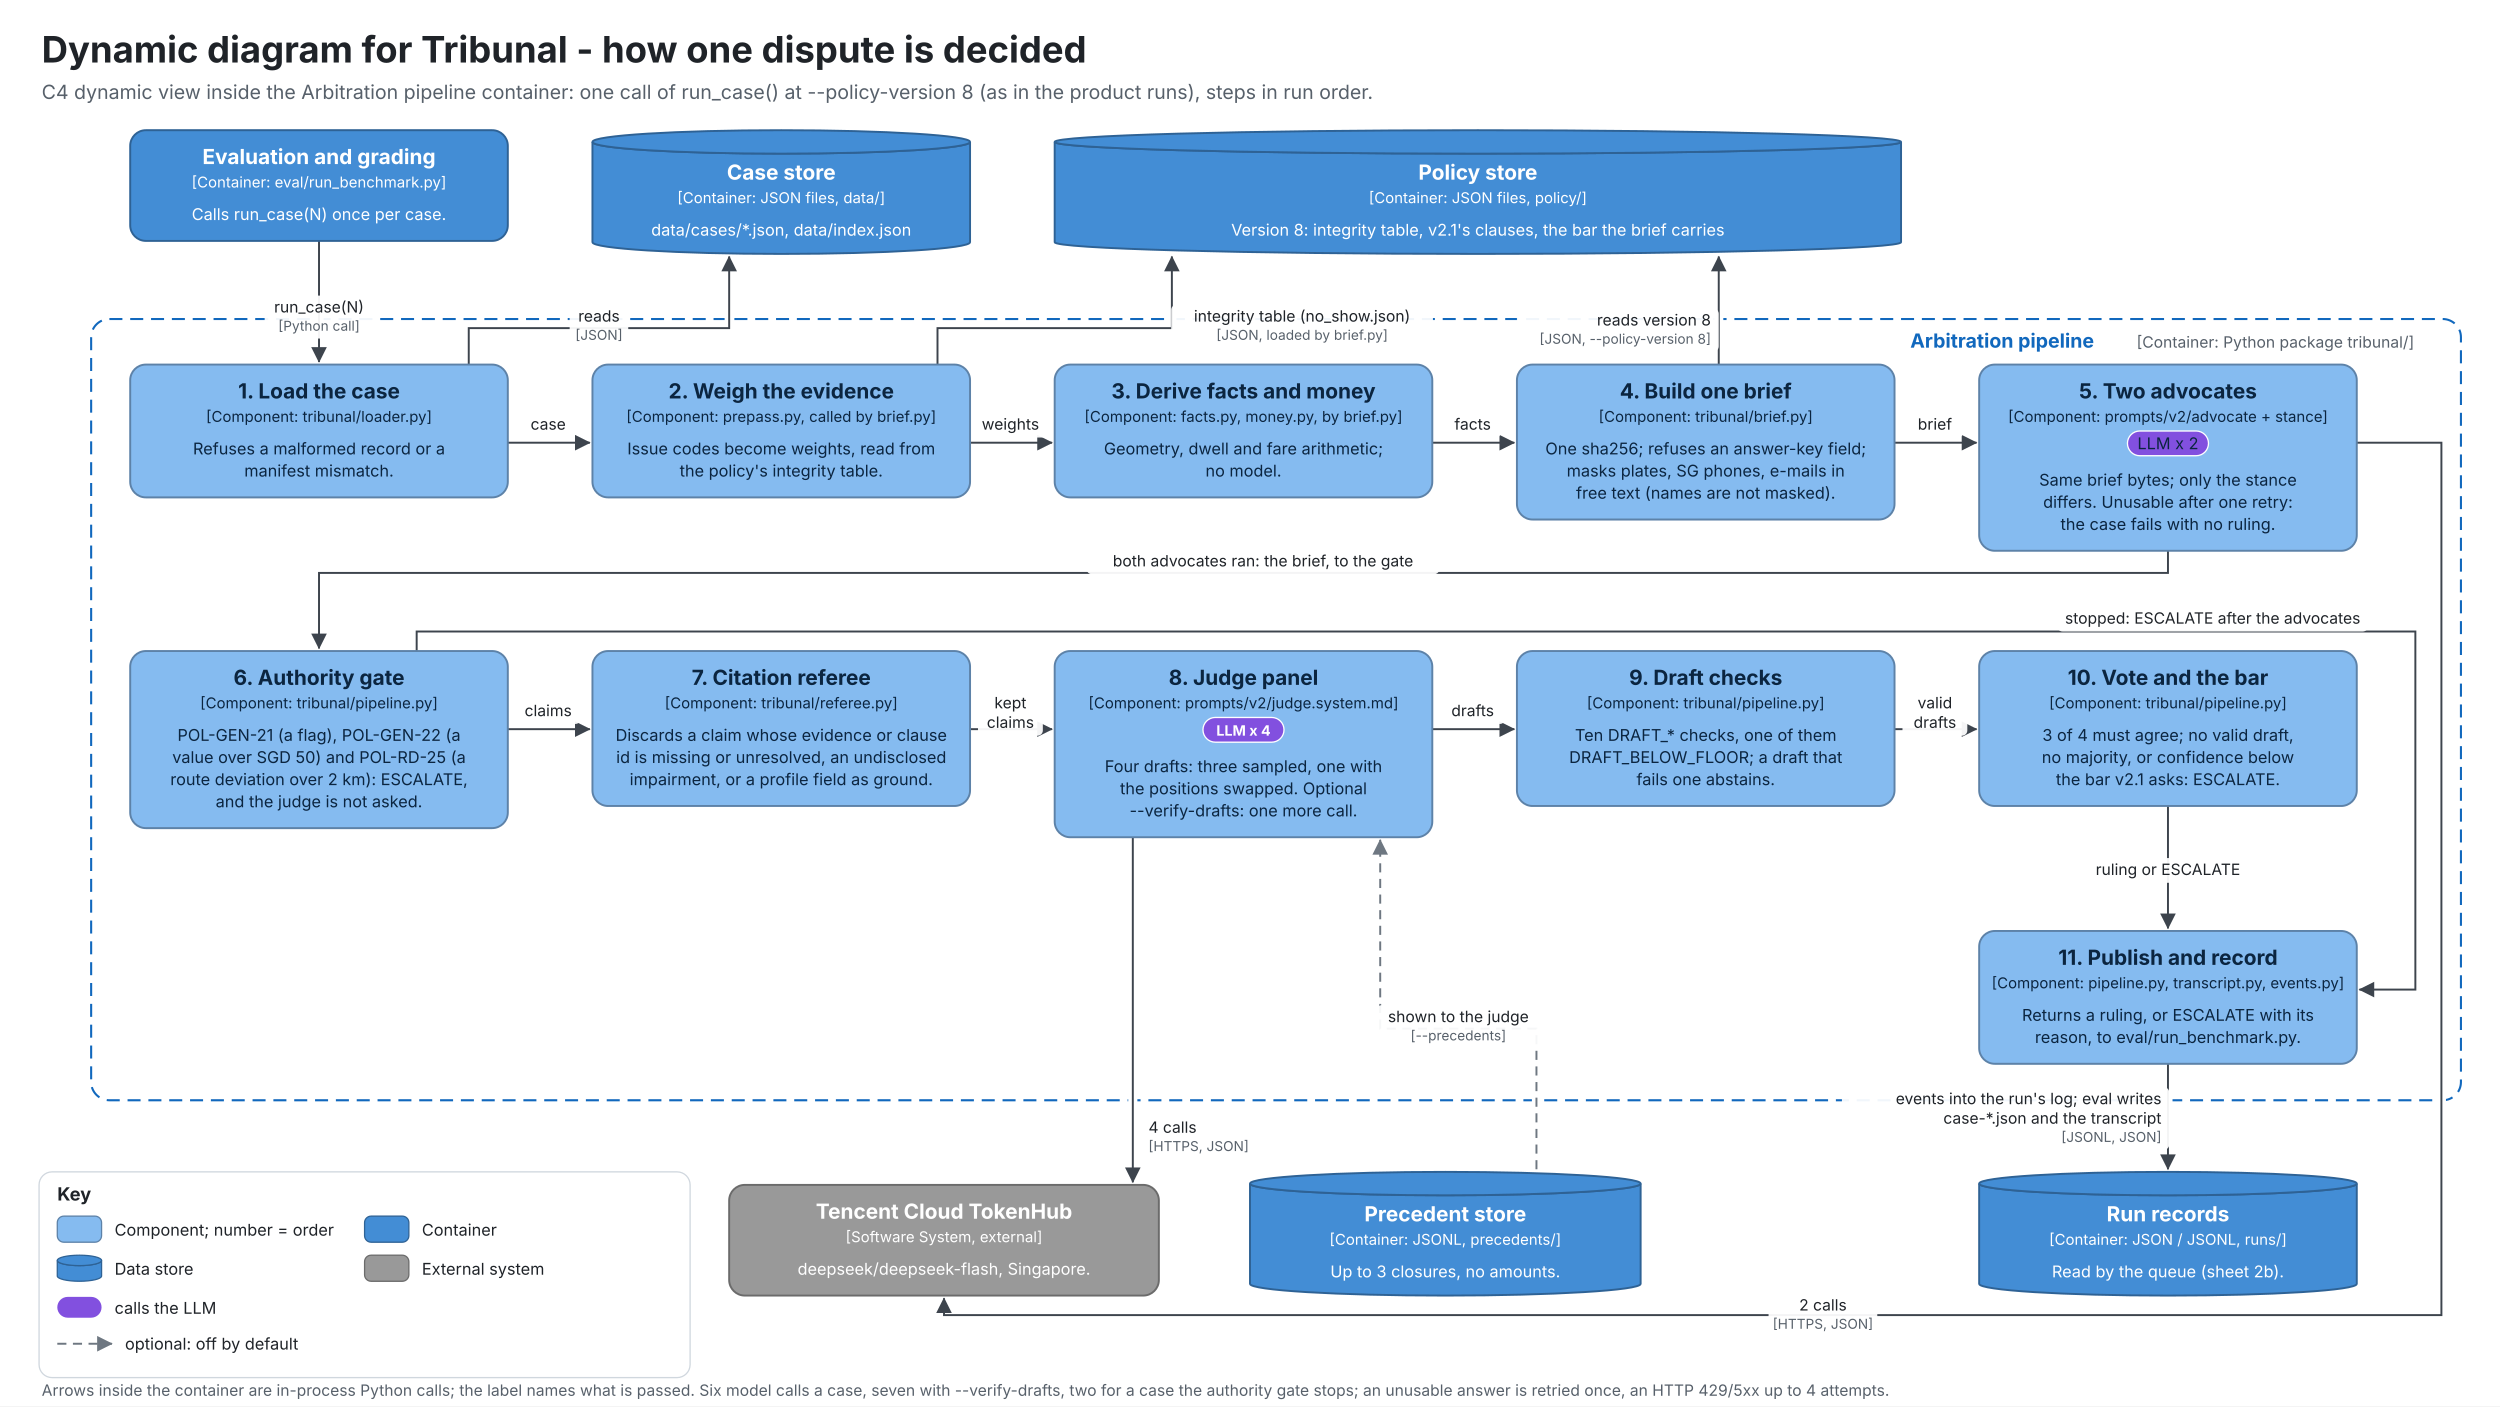
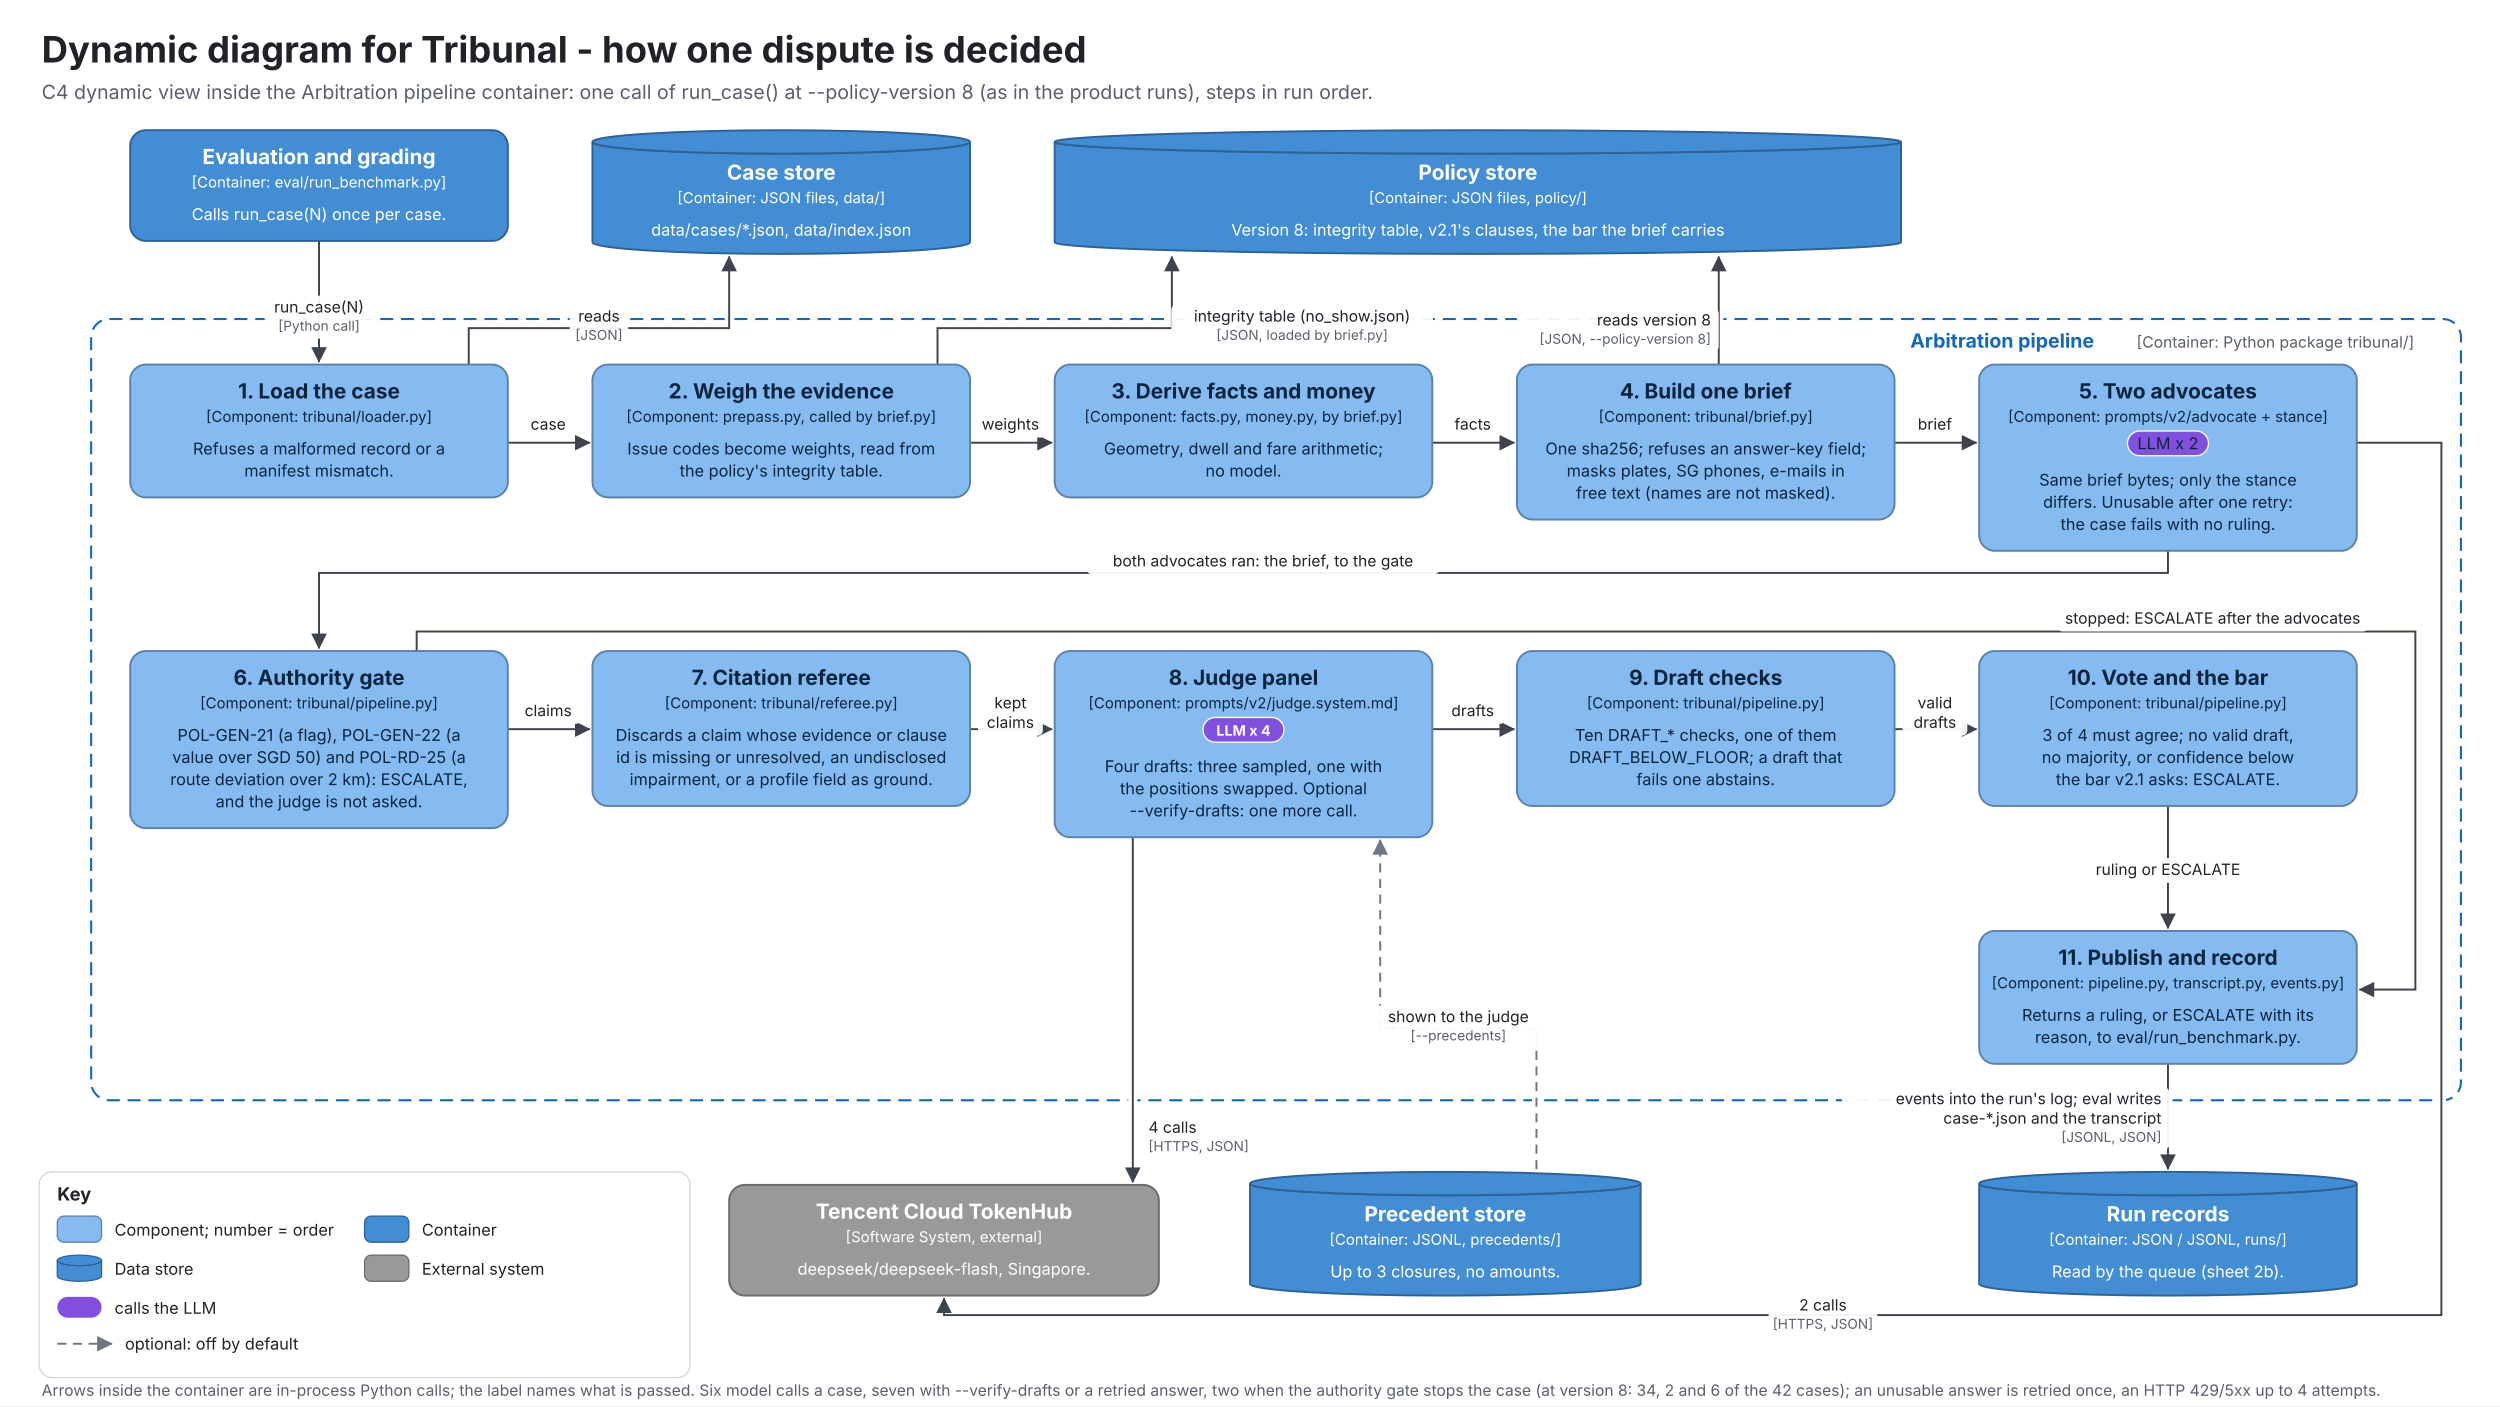
<svg xmlns="http://www.w3.org/2000/svg" viewBox="0 0 1920 1080" width="1920" height="1080" font-family="Inter, Helvetica, Arial, sans-serif">
  <defs>
    <marker id="a" viewBox="0 0 10 10" refX="9.5" refY="5" markerWidth="8" markerHeight="8" orient="auto">
      <path d="M0,0 L10,5 L0,10 Z" fill="#3D444D" />
    </marker>
    <marker id="ao" viewBox="0 0 10 10" refX="9.5" refY="5" markerWidth="8" markerHeight="8" orient="auto">
      <path d="M0,0 L10,5 L0,10 Z" fill="#6E7781" />
    </marker>
  </defs>
  <rect x="0" y="0" width="1920" height="1080" fill="#FFFFFF" />
  <text x="32" y="48" font-size="28" font-weight="bold" fill="#1F2328">Dynamic diagram for Tribunal - how one dispute is decided</text>
  <text x="32" y="76" font-size="15" fill="#57606A">C4 dynamic view inside the Arbitration pipeline container: one call of run_case() at --policy-version 8 (as in the product runs), steps in run order.</text>
  <rect x="70" y="245" width="1820" height="600" rx="14" fill="#FFFFFF" stroke="#1168BD" stroke-width="1.6" stroke-dasharray="10 6" />
  <text x="1467.08" y="267" font-size="15" fill="#1168BD" font-weight="bold">Arbitration pipeline</text>
  <text x="1640.9" y="267" font-size="12" fill="#57606A">[Container: Python package tribunal/]</text>
  <path d="M245,185 L245,278" fill="none" stroke="#FFFFFF" stroke-width="7" stroke-linejoin="round" />
  <path d="M245,185 L245,278" fill="none" stroke="#3D444D" stroke-width="1.5" marker-end="url(#a)" />
  <path d="M360,280 L360,252 L560,252 L560,197" fill="none" stroke="#FFFFFF" stroke-width="7" stroke-linejoin="round" />
  <path d="M360,280 L360,252 L560,252 L560,197" fill="none" stroke="#3D444D" stroke-width="1.5" marker-end="url(#a)" />
  <path d="M390,340 L453,340" fill="none" stroke="#FFFFFF" stroke-width="7" stroke-linejoin="round" />
  <path d="M390,340 L453,340" fill="none" stroke="#3D444D" stroke-width="1.5" marker-end="url(#a)" />
  <path d="M745,340 L808,340" fill="none" stroke="#FFFFFF" stroke-width="7" stroke-linejoin="round" />
  <path d="M745,340 L808,340" fill="none" stroke="#3D444D" stroke-width="1.5" marker-end="url(#a)" />
  <path d="M1100,340 L1163,340" fill="none" stroke="#FFFFFF" stroke-width="7" stroke-linejoin="round" />
  <path d="M1100,340 L1163,340" fill="none" stroke="#3D444D" stroke-width="1.5" marker-end="url(#a)" />
  <path d="M1455,340 L1518,340" fill="none" stroke="#FFFFFF" stroke-width="7" stroke-linejoin="round" />
  <path d="M1455,340 L1518,340" fill="none" stroke="#3D444D" stroke-width="1.5" marker-end="url(#a)" />
  <path d="M720,280 L720,252 L900,252 L900,197" fill="none" stroke="#FFFFFF" stroke-width="7" stroke-linejoin="round" />
  <path d="M720,280 L720,252 L900,252 L900,197" fill="none" stroke="#3D444D" stroke-width="1.5" marker-end="url(#a)" />
  <path d="M1320,280 L1320,197" fill="none" stroke="#FFFFFF" stroke-width="7" stroke-linejoin="round" />
  <path d="M1320,280 L1320,197" fill="none" stroke="#3D444D" stroke-width="1.5" marker-end="url(#a)" />
  <path d="M1665,423 L1665,440 L245,440 L245,498" fill="none" stroke="#FFFFFF" stroke-width="7" stroke-linejoin="round" />
  <path d="M1665,423 L1665,440 L245,440 L245,498" fill="none" stroke="#3D444D" stroke-width="1.5" marker-end="url(#a)" />
  <path d="M320,500 L320,485 L1855,485 L1855,760 L1812,760" fill="none" stroke="#FFFFFF" stroke-width="7" stroke-linejoin="round" />
  <path d="M320,500 L320,485 L1855,485 L1855,760 L1812,760" fill="none" stroke="#3D444D" stroke-width="1.5" marker-end="url(#a)" />
  <path d="M390,560 L453,560" fill="none" stroke="#FFFFFF" stroke-width="7" stroke-linejoin="round" />
  <path d="M390,560 L453,560" fill="none" stroke="#3D444D" stroke-width="1.5" marker-end="url(#a)" />
  <path d="M745,560 L808,560" fill="none" stroke="#FFFFFF" stroke-width="7" stroke-linejoin="round" />
  <path d="M745,560 L808,560" fill="none" stroke="#3D444D" stroke-width="1.5" marker-end="url(#a)" />
  <path d="M1100,560 L1163,560" fill="none" stroke="#FFFFFF" stroke-width="7" stroke-linejoin="round" />
  <path d="M1100,560 L1163,560" fill="none" stroke="#3D444D" stroke-width="1.5" marker-end="url(#a)" />
  <path d="M1455,560 L1518,560" fill="none" stroke="#FFFFFF" stroke-width="7" stroke-linejoin="round" />
  <path d="M1455,560 L1518,560" fill="none" stroke="#3D444D" stroke-width="1.5" marker-end="url(#a)" />
  <path d="M1665,619 L1665,713" fill="none" stroke="#FFFFFF" stroke-width="7" stroke-linejoin="round" />
  <path d="M1665,619 L1665,713" fill="none" stroke="#3D444D" stroke-width="1.5" marker-end="url(#a)" />
  <path d="M1665,817 L1665,898" fill="none" stroke="#FFFFFF" stroke-width="7" stroke-linejoin="round" />
  <path d="M1665,817 L1665,898" fill="none" stroke="#3D444D" stroke-width="1.5" marker-end="url(#a)" />
  <path d="M1810,340 L1875,340 L1875,1010 L725,1010 L725,997" fill="none" stroke="#FFFFFF" stroke-width="7" stroke-linejoin="round" />
  <path d="M1810,340 L1875,340 L1875,1010 L725,1010 L725,997" fill="none" stroke="#3D444D" stroke-width="1.5" marker-end="url(#a)" />
  <path d="M870,643 L870,908" fill="none" stroke="#FFFFFF" stroke-width="7" stroke-linejoin="round" />
  <path d="M870,643 L870,908" fill="none" stroke="#3D444D" stroke-width="1.5" marker-end="url(#a)" />
  <path d="M1180,898 L1180,790 L1060,790 L1060,645" fill="none" stroke="#FFFFFF" stroke-width="7" stroke-linejoin="round" />
  <path d="M1180,898 L1180,790 L1060,790 L1060,645" fill="none" stroke="#6E7781" stroke-width="1.5" stroke-dasharray="7 5" marker-end="url(#ao)" />
  <rect x="30" y="900" width="500" height="158" rx="10" fill="#FFFFFF" stroke="#D0D7DE" />
  <text x="44" y="922" font-size="14" fill="#1F2328" font-weight="bold">Key</text>
  <rect x="44" y="934" width="34" height="20" rx="5" fill="#85BBF0" stroke="#5D82A8" />
  <text x="88" y="949" font-size="12.5" fill="#1F2328">Component; number = order</text>
  <rect x="280" y="934" width="34" height="20" rx="5" fill="#438DD5" stroke="#2E6295" />
  <text x="324" y="949" font-size="12.5" fill="#1F2328">Container</text>
  <path d="M44,968 a17,4 0 0 0 34,0 v12 a17,4 0 0 1 -34,0 z" fill="#438DD5" stroke="#2E6295" />
  <ellipse cx="61" cy="968" rx="17" ry="4" fill="#438DD5" stroke="#2E6295" />
  <text x="88" y="979" font-size="12.5" fill="#1F2328">Data store</text>
  <rect x="280" y="964" width="34" height="20" rx="5" fill="#999999" stroke="#6B6B6B" />
  <text x="324" y="979" font-size="12.5" fill="#1F2328">External system</text>
  <rect x="44" y="996" width="34" height="16" rx="8" fill="#8250DF" />
  <text x="88" y="1009" font-size="12.5" fill="#1F2328">calls the LLM</text>
  <path d="M44,1032 L86,1032" stroke="#6E7781" stroke-width="1.5" stroke-dasharray="7 5" marker-end="url(#ao)" />
  <text x="96" y="1036.5" font-size="12.5" fill="#1F2328">optional: off by default</text>
  <rect id="evalc" x="100" y="100" width="290" height="85" rx="12" fill="#438DD5" stroke="#2E6295" stroke-width="1.5" />
  <path d="M455,109 a145,9 0 0 0 290,0 v77 a145,9 0 0 1 -290,0 z" fill="#438DD5" stroke="#2E6295" stroke-width="1.5" />
  <ellipse cx="600" cy="109" rx="145" ry="9" fill="#438DD5" stroke="#2E6295" stroke-width="1.5" />
  <rect id="case" x="455" y="100" width="290" height="95" fill="none" stroke="none" />
  <path d="M810,109 a325,9 0 0 0 650,0 v77 a325,9 0 0 1 -650,0 z" fill="#438DD5" stroke="#2E6295" stroke-width="1.5" />
  <ellipse cx="1135" cy="109" rx="325" ry="9" fill="#438DD5" stroke="#2E6295" stroke-width="1.5" />
  <rect id="pol" x="810" y="100" width="650" height="95" fill="none" stroke="none" />
  <rect id="s1" x="100" y="280" width="290" height="102" rx="12" fill="#85BBF0" stroke="#5D82A8" stroke-width="1.5" />
  <rect id="s2" x="455" y="280" width="290" height="102" rx="12" fill="#85BBF0" stroke="#5D82A8" stroke-width="1.5" />
  <rect id="s3" x="810" y="280" width="290" height="102" rx="12" fill="#85BBF0" stroke="#5D82A8" stroke-width="1.5" />
  <rect id="s4" x="1165" y="280" width="290" height="119" rx="12" fill="#85BBF0" stroke="#5D82A8" stroke-width="1.5" />
  <rect id="s5" x="1520" y="280" width="290" height="143" rx="12" fill="#85BBF0" stroke="#5D82A8" stroke-width="1.5" />
  <rect id="s6" x="100" y="500" width="290" height="136" rx="12" fill="#85BBF0" stroke="#5D82A8" stroke-width="1.5" />
  <rect x="1633.875" y="331" width="62.25" height="19" rx="9.5" fill="#8250DF" stroke="#FFFFFF" stroke-width="1" />
  <rect id="s7" x="455" y="500" width="290" height="119" rx="12" fill="#85BBF0" stroke="#5D82A8" stroke-width="1.5" />
  <rect id="s8" x="810" y="500" width="290" height="143" rx="12" fill="#85BBF0" stroke="#5D82A8" stroke-width="1.5" />
  <rect x="923.875" y="551" width="62.25" height="19" rx="9.5" fill="#8250DF" stroke="#FFFFFF" stroke-width="1" />
  <rect id="s9" x="1165" y="500" width="290" height="119" rx="12" fill="#85BBF0" stroke="#5D82A8" stroke-width="1.5" />
  <rect id="s10" x="1520" y="500" width="290" height="119" rx="12" fill="#85BBF0" stroke="#5D82A8" stroke-width="1.5" />
  <rect id="s11" x="1520" y="715" width="290" height="102" rx="12" fill="#85BBF0" stroke="#5D82A8" stroke-width="1.5" />
  <rect id="hub" x="560" y="910" width="330" height="85" rx="12" fill="#999999" stroke="#6B6B6B" stroke-width="1.5" />
  <path d="M960,909 a150,9 0 0 0 300,0 v77 a150,9 0 0 1 -300,0 z" fill="#438DD5" stroke="#2E6295" stroke-width="1.5" />
  <ellipse cx="1110" cy="909" rx="150" ry="9" fill="#438DD5" stroke="#2E6295" stroke-width="1.5" />
  <rect id="prec" x="960" y="900" width="300" height="95" fill="none" stroke="none" />
  <path d="M1520,909 a145,9 0 0 0 290,0 v77 a145,9 0 0 1 -290,0 z" fill="#438DD5" stroke="#2E6295" stroke-width="1.5" />
  <ellipse cx="1665" cy="909" rx="145" ry="9" fill="#438DD5" stroke="#2E6295" stroke-width="1.5" />
  <rect id="runs" x="1520" y="900" width="290" height="95" fill="none" stroke="none" />
  <text x="245" y="126" font-size="16" fill="#FFFFFF" font-weight="bold" text-anchor="middle" data-box="evalc">Evaluation and grading</text>
  <text x="245" y="144" font-size="11.5" fill="#FFFFFF" text-anchor="middle" data-box="evalc">[Container: eval/run_benchmark.py]</text>
  <text x="245" y="169" font-size="12.5" fill="#FFFFFF" text-anchor="middle" data-box="evalc">Calls run_case(N) once per case.</text>
  <text x="600" y="138" font-size="16" fill="#FFFFFF" font-weight="bold" text-anchor="middle" data-box="case">Case store</text>
  <text x="600" y="156" font-size="11.5" fill="#FFFFFF" text-anchor="middle" data-box="case">[Container: JSON files, data/]</text>
  <text x="600" y="181" font-size="12.5" fill="#FFFFFF" text-anchor="middle" data-box="case">data/cases/*.json, data/index.json</text>
  <text x="1135" y="138" font-size="16" fill="#FFFFFF" font-weight="bold" text-anchor="middle" data-box="pol">Policy store</text>
  <text x="1135" y="156" font-size="11.5" fill="#FFFFFF" text-anchor="middle" data-box="pol">[Container: JSON files, policy/]</text>
  <text x="1135" y="181" font-size="12.5" fill="#FFFFFF" text-anchor="middle" data-box="pol">Version 8: integrity table, v2.1's clauses, the bar the brief carries</text>
  <text x="245" y="306" font-size="16" fill="#0B2540" font-weight="bold" text-anchor="middle" data-box="s1">1.  Load the case</text>
  <text x="245" y="324" font-size="11.5" fill="#0B2540" text-anchor="middle" data-box="s1">[Component: tribunal/loader.py]</text>
  <text x="245" y="349" font-size="12.5" fill="#0B2540" text-anchor="middle" data-box="s1">Refuses a malformed record or a</text>
  <text x="245" y="366" font-size="12.5" fill="#0B2540" text-anchor="middle" data-box="s1">manifest mismatch.</text>
  <text x="600" y="306" font-size="16" fill="#0B2540" font-weight="bold" text-anchor="middle" data-box="s2">2.  Weigh the evidence</text>
  <text x="600" y="324" font-size="11.5" fill="#0B2540" text-anchor="middle" data-box="s2">[Component: prepass.py, called by brief.py]</text>
  <text x="600" y="349" font-size="12.5" fill="#0B2540" text-anchor="middle" data-box="s2">Issue codes become weights, read from</text>
  <text x="600" y="366" font-size="12.5" fill="#0B2540" text-anchor="middle" data-box="s2">the policy's integrity table.</text>
  <text x="955" y="306" font-size="16" fill="#0B2540" font-weight="bold" text-anchor="middle" data-box="s3">3.  Derive facts and money</text>
  <text x="955" y="324" font-size="11.5" fill="#0B2540" text-anchor="middle" data-box="s3">[Component: facts.py, money.py, by brief.py]</text>
  <text x="955" y="349" font-size="12.5" fill="#0B2540" text-anchor="middle" data-box="s3">Geometry, dwell and fare arithmetic;</text>
  <text x="955" y="366" font-size="12.5" fill="#0B2540" text-anchor="middle" data-box="s3">no model.</text>
  <text x="1310" y="306" font-size="16" fill="#0B2540" font-weight="bold" text-anchor="middle" data-box="s4">4.  Build one brief</text>
  <text x="1310" y="324" font-size="11.5" fill="#0B2540" text-anchor="middle" data-box="s4">[Component: tribunal/brief.py]</text>
  <text x="1310" y="349" font-size="12.5" fill="#0B2540" text-anchor="middle" data-box="s4">One sha256; refuses an answer-key field;</text>
  <text x="1310" y="366" font-size="12.5" fill="#0B2540" text-anchor="middle" data-box="s4">masks plates, SG phones, e-mails in</text>
  <text x="1310" y="383" font-size="12.5" fill="#0B2540" text-anchor="middle" data-box="s4">free text (names are not masked).</text>
  <text x="1665" y="306" font-size="16" fill="#0B2540" font-weight="bold" text-anchor="middle" data-box="s5">5.  Two advocates</text>
  <text x="1665" y="324" font-size="11.5" fill="#0B2540" text-anchor="middle" data-box="s5">[Component: prompts/v2/advocate + stance]</text>
  <text x="1665" y="345" font-size="12.5" fill="#0B2540" text-anchor="middle" data-box="s5">LLM x 2</text>
  <text x="1665" y="373" font-size="12.5" fill="#0B2540" text-anchor="middle" data-box="s5">Same brief bytes; only the stance</text>
  <text x="1665" y="390" font-size="12.5" fill="#0B2540" text-anchor="middle" data-box="s5">differs. Unusable after one retry:</text>
  <text x="1665" y="407" font-size="12.5" fill="#0B2540" text-anchor="middle" data-box="s5">the case fails with no ruling.</text>
  <text x="245" y="526" font-size="16" fill="#0B2540" font-weight="bold" text-anchor="middle" data-box="s6">6.  Authority gate</text>
  <text x="245" y="544" font-size="11.5" fill="#0B2540" text-anchor="middle" data-box="s6">[Component: tribunal/pipeline.py]</text>
  <text x="245" y="569" font-size="12.5" fill="#0B2540" text-anchor="middle" data-box="s6">POL-GEN-21 (a flag), POL-GEN-22 (a</text>
  <text x="245" y="586" font-size="12.5" fill="#0B2540" text-anchor="middle" data-box="s6">value over SGD 50) and POL-RD-25 (a</text>
  <text x="245" y="603" font-size="12.5" fill="#0B2540" text-anchor="middle" data-box="s6">route deviation over 2 km): ESCALATE,</text>
  <text x="245" y="620" font-size="12.5" fill="#0B2540" text-anchor="middle" data-box="s6">and the judge is not asked.</text>
  <text x="600" y="526" font-size="16" fill="#0B2540" font-weight="bold" text-anchor="middle" data-box="s7">7.  Citation referee</text>
  <text x="600" y="544" font-size="11.5" fill="#0B2540" text-anchor="middle" data-box="s7">[Component: tribunal/referee.py]</text>
  <text x="600" y="569" font-size="12.5" fill="#0B2540" text-anchor="middle" data-box="s7">Discards a claim whose evidence or clause</text>
  <text x="600" y="586" font-size="12.5" fill="#0B2540" text-anchor="middle" data-box="s7">id is missing or unresolved, an undisclosed</text>
  <text x="600" y="603" font-size="12.5" fill="#0B2540" text-anchor="middle" data-box="s7">impairment, or a profile field as ground.</text>
  <text x="955" y="526" font-size="16" fill="#0B2540" font-weight="bold" text-anchor="middle" data-box="s8">8.  Judge panel</text>
  <text x="955" y="544" font-size="11.5" fill="#0B2540" text-anchor="middle" data-box="s8">[Component: prompts/v2/judge.system.md]</text>
  <text x="955" y="565" font-size="11" fill="#FFFFFF" font-weight="bold" text-anchor="middle" data-box="s8">LLM x 4</text>
  <text x="955" y="593" font-size="12.5" fill="#0B2540" text-anchor="middle" data-box="s8">Four drafts: three sampled, one with</text>
  <text x="955" y="610" font-size="12.5" fill="#0B2540" text-anchor="middle" data-box="s8">the positions swapped. Optional</text>
  <text x="955" y="627" font-size="12.5" fill="#0B2540" text-anchor="middle" data-box="s8">--verify-drafts: one more call.</text>
  <text x="1310" y="526" font-size="16" fill="#0B2540" font-weight="bold" text-anchor="middle" data-box="s9">9.  Draft checks</text>
  <text x="1310" y="544" font-size="11.5" fill="#0B2540" text-anchor="middle" data-box="s9">[Component: tribunal/pipeline.py]</text>
  <text x="1310" y="569" font-size="12.5" fill="#0B2540" text-anchor="middle" data-box="s9">Ten DRAFT_* checks, one of them</text>
  <text x="1310" y="586" font-size="12.5" fill="#0B2540" text-anchor="middle" data-box="s9">DRAFT_BELOW_FLOOR; a draft that</text>
  <text x="1310" y="603" font-size="12.5" fill="#0B2540" text-anchor="middle" data-box="s9">fails one abstains.</text>
  <text x="1665" y="526" font-size="16" fill="#0B2540" font-weight="bold" text-anchor="middle" data-box="s10">10.  Vote and the bar</text>
  <text x="1665" y="544" font-size="11.5" fill="#0B2540" text-anchor="middle" data-box="s10">[Component: tribunal/pipeline.py]</text>
  <text x="1665" y="569" font-size="12.5" fill="#0B2540" text-anchor="middle" data-box="s10">3 of 4 must agree; no valid draft,</text>
  <text x="1665" y="586" font-size="12.5" fill="#0B2540" text-anchor="middle" data-box="s10">no majority, or confidence below</text>
  <text x="1665" y="603" font-size="12.5" fill="#0B2540" text-anchor="middle" data-box="s10">the bar v2.1 asks: ESCALATE.</text>
  <text x="1665" y="741" font-size="16" fill="#0B2540" font-weight="bold" text-anchor="middle" data-box="s11">11.  Publish and record</text>
  <text x="1665" y="759" font-size="11.5" fill="#0B2540" text-anchor="middle" data-box="s11">[Component: pipeline.py, transcript.py, events.py]</text>
  <text x="1665" y="784" font-size="12.5" fill="#0B2540" text-anchor="middle" data-box="s11">Returns a ruling, or ESCALATE with its</text>
  <text x="1665" y="801" font-size="12.5" fill="#0B2540" text-anchor="middle" data-box="s11">reason, to eval/run_benchmark.py.</text>
  <text x="725" y="936" font-size="16" fill="#FFFFFF" font-weight="bold" text-anchor="middle" data-box="hub">Tencent Cloud TokenHub</text>
  <text x="725" y="954" font-size="11.5" fill="#FFFFFF" text-anchor="middle" data-box="hub">[Software System, external]</text>
  <text x="725" y="979" font-size="12.5" fill="#FFFFFF" text-anchor="middle" data-box="hub">deepseek/deepseek-flash, Singapore.</text>
  <text x="1110" y="938" font-size="16" fill="#FFFFFF" font-weight="bold" text-anchor="middle" data-box="prec">Precedent store</text>
  <text x="1110" y="956" font-size="11.5" fill="#FFFFFF" text-anchor="middle" data-box="prec">[Container: JSONL, precedents/]</text>
  <text x="1110" y="981" font-size="12.5" fill="#FFFFFF" text-anchor="middle" data-box="prec">Up to 3 closures, no amounts.</text>
  <text x="1665" y="938" font-size="16" fill="#FFFFFF" font-weight="bold" text-anchor="middle" data-box="runs">Run records</text>
  <text x="1665" y="956" font-size="11.5" fill="#FFFFFF" text-anchor="middle" data-box="runs">[Container: JSON / JSONL, runs/]</text>
  <text x="1665" y="981" font-size="12.5" fill="#FFFFFF" text-anchor="middle" data-box="runs">Read by the queue (sheet 2b).</text>
  <rect x="203.25" y="227" width="83.5" height="33" rx="4" fill="#FFFFFF" fill-opacity="0.94" data-plate="L72" />
  <text x="245" y="240" font-size="12" fill="#1F2328" text-anchor="middle" data-label="L72">run_case(N)</text>
  <text x="245" y="254" font-size="10.5" fill="#57606A" text-anchor="middle" data-label="L72">[Python call]</text>
  <rect x="437.5" y="234" width="45" height="33" rx="4" fill="#FFFFFF" fill-opacity="0.94" data-plate="L75" />
  <text x="460" y="247" font-size="12" fill="#1F2328" text-anchor="middle" data-label="L75">reads</text>
  <text x="460" y="261" font-size="10.5" fill="#57606A" text-anchor="middle" data-label="L75">[JSON]</text>
  <rect x="402.4" y="317" width="37.2" height="19" rx="4" fill="#FFFFFF" fill-opacity="0.94" data-plate="L78" />
  <text x="421" y="330" font-size="12" fill="#1F2328" text-anchor="middle" data-label="L78">case</text>
  <rect x="747.95" y="317" width="56.1" height="19" rx="4" fill="#FFFFFF" fill-opacity="0.94" data-plate="L80" />
  <text x="776" y="330" font-size="12" fill="#1F2328" text-anchor="middle" data-label="L80">weights</text>
  <rect x="1109.25" y="317" width="43.5" height="19" rx="4" fill="#FFFFFF" fill-opacity="0.94" data-plate="L82" />
  <text x="1131" y="330" font-size="12" fill="#1F2328" text-anchor="middle" data-label="L82">facts</text>
  <rect x="1464.25" y="317" width="43.5" height="19" rx="4" fill="#FFFFFF" fill-opacity="0.94" data-plate="L84" />
  <text x="1486" y="330" font-size="12" fill="#1F2328" text-anchor="middle" data-label="L84">brief</text>
  <rect x="899.5" y="234" width="201" height="33" rx="4" fill="#FFFFFF" fill-opacity="0.94" data-plate="L86" />
  <text x="1000" y="247" font-size="12" fill="#1F2328" text-anchor="middle" data-label="L86">integrity table (no_show.json)</text>
  <text x="1000" y="261" font-size="10.5" fill="#57606A" text-anchor="middle" data-label="L86">[JSON, loaded by brief.py]</text>
  <rect x="1165" y="237" width="155" height="33" rx="4" fill="#FFFFFF" fill-opacity="0.94" data-plate="L89" />
  <text x="1314" y="250" font-size="12" fill="#1F2328" text-anchor="end" data-label="L89">reads version 8</text>
  <text x="1314" y="264" font-size="10.5" fill="#57606A" text-anchor="end" data-label="L89">[JSON, --policy-version 8]</text>
  <rect x="834.55" y="422" width="270.9" height="19" rx="4" fill="#FFFFFF" fill-opacity="0.94" data-plate="L92" />
  <text x="970" y="435" font-size="12" fill="#1F2328" text-anchor="middle" data-label="L92">both advocates ran: the brief, to the gate</text>
  <rect x="1580" y="466" width="238.65" height="19" rx="4" fill="#FFFFFF" fill-opacity="0.94" data-plate="L94" />
  <text x="1699.325" y="479" font-size="12" fill="#1F2328" text-anchor="middle" data-label="L94">stopped: ESCALATE after the advocates</text>
  <rect x="396.1" y="537" width="49.8" height="19" rx="4" fill="#FFFFFF" fill-opacity="0.94" data-plate="L98" />
  <text x="421" y="550" font-size="12" fill="#1F2328" text-anchor="middle" data-label="L98">claims</text>
  <rect x="751.1" y="531" width="49.8" height="34" rx="4" fill="#FFFFFF" fill-opacity="0.94" data-plate="L100" />
  <text x="776" y="544" font-size="12" fill="#1F2328" text-anchor="middle" data-label="L100">kept</text>
  <text x="776" y="559" font-size="12" fill="#1F2328" text-anchor="middle" data-label="L100">claims</text>
  <rect x="1106.1" y="537" width="49.8" height="19" rx="4" fill="#FFFFFF" fill-opacity="0.94" data-plate="L103" />
  <text x="1131" y="550" font-size="12" fill="#1F2328" text-anchor="middle" data-label="L103">drafts</text>
  <rect x="1461.1" y="531" width="49.8" height="34" rx="4" fill="#FFFFFF" fill-opacity="0.94" data-plate="L105" />
  <text x="1486" y="544" font-size="12" fill="#1F2328" text-anchor="middle" data-label="L105">valid</text>
  <text x="1486" y="559" font-size="12" fill="#1F2328" text-anchor="middle" data-label="L105">drafts</text>
  <rect x="1602.3" y="659" width="125.4" height="19" rx="4" fill="#FFFFFF" fill-opacity="0.94" data-plate="L108" />
  <text x="1665" y="672" font-size="12" fill="#1F2328" text-anchor="middle" data-label="L108">ruling or ESCALATE</text>
  <rect x="1414.6" y="835" width="251.4" height="48" rx="4" fill="#FFFFFF" fill-opacity="0.94" data-plate="L110" />
  <text x="1660" y="848" font-size="12" fill="#1F2328" text-anchor="end" data-label="L110">events into the run's log; eval writes</text>
  <text x="1660" y="863" font-size="12" fill="#1F2328" text-anchor="end" data-label="L110">case-*.json and the transcript</text>
  <text x="1660" y="877" font-size="10.5" fill="#57606A" text-anchor="end" data-label="L110">[JSONL, JSON]</text>
  <rect x="1358.25" y="993.5" width="83.5" height="33" rx="4" fill="#FFFFFF" fill-opacity="0.94" data-plate="L114" />
  <text x="1400" y="1006.5" font-size="12" fill="#1F2328" text-anchor="middle" data-label="L114">2 calls</text>
  <text x="1400" y="1020.5" font-size="10.5" fill="#57606A" text-anchor="middle" data-label="L114">[HTTPS, JSON]</text>
  <rect x="876" y="857" width="83.5" height="33" rx="4" fill="#FFFFFF" fill-opacity="0.94" data-plate="L117" />
  <text x="882" y="870" font-size="12" fill="#1F2328" data-label="L117">4 calls</text>
  <text x="882" y="884" font-size="10.5" fill="#57606A" data-label="L117">[HTTPS, JSON]</text>
  <rect x="1057.3" y="772" width="125.4" height="33" rx="4" fill="#FFFFFF" fill-opacity="0.94" data-plate="L120" />
  <text x="1120" y="785" font-size="12" fill="#1F2328" text-anchor="middle" data-label="L120">shown to the judge</text>
  <text x="1120" y="799" font-size="10.5" fill="#57606A" text-anchor="middle" data-label="L120">[--precedents]</text>
-   <text x="32" y="1072" font-size="12" fill="#57606A">Arrows inside the container are in-process Python calls; the label names what is passed. Six model calls a case, seven with --verify-drafts, two for a case the authority gate stops; an unusable answer is retried once, an HTTP 429/5xx up to 4 attempts.</text>
+   <text x="32" y="1072" font-size="12" fill="#57606A">Arrows inside the container are in-process Python calls; the label names what is passed. Six model calls a case, seven with --verify-drafts or a retried answer, two when the authority gate stops the case (at version 8: 34, 2 and 6 of the 42 cases); an unusable answer is retried once, an HTTP 429/5xx up to 4 attempts.</text>
</svg>
